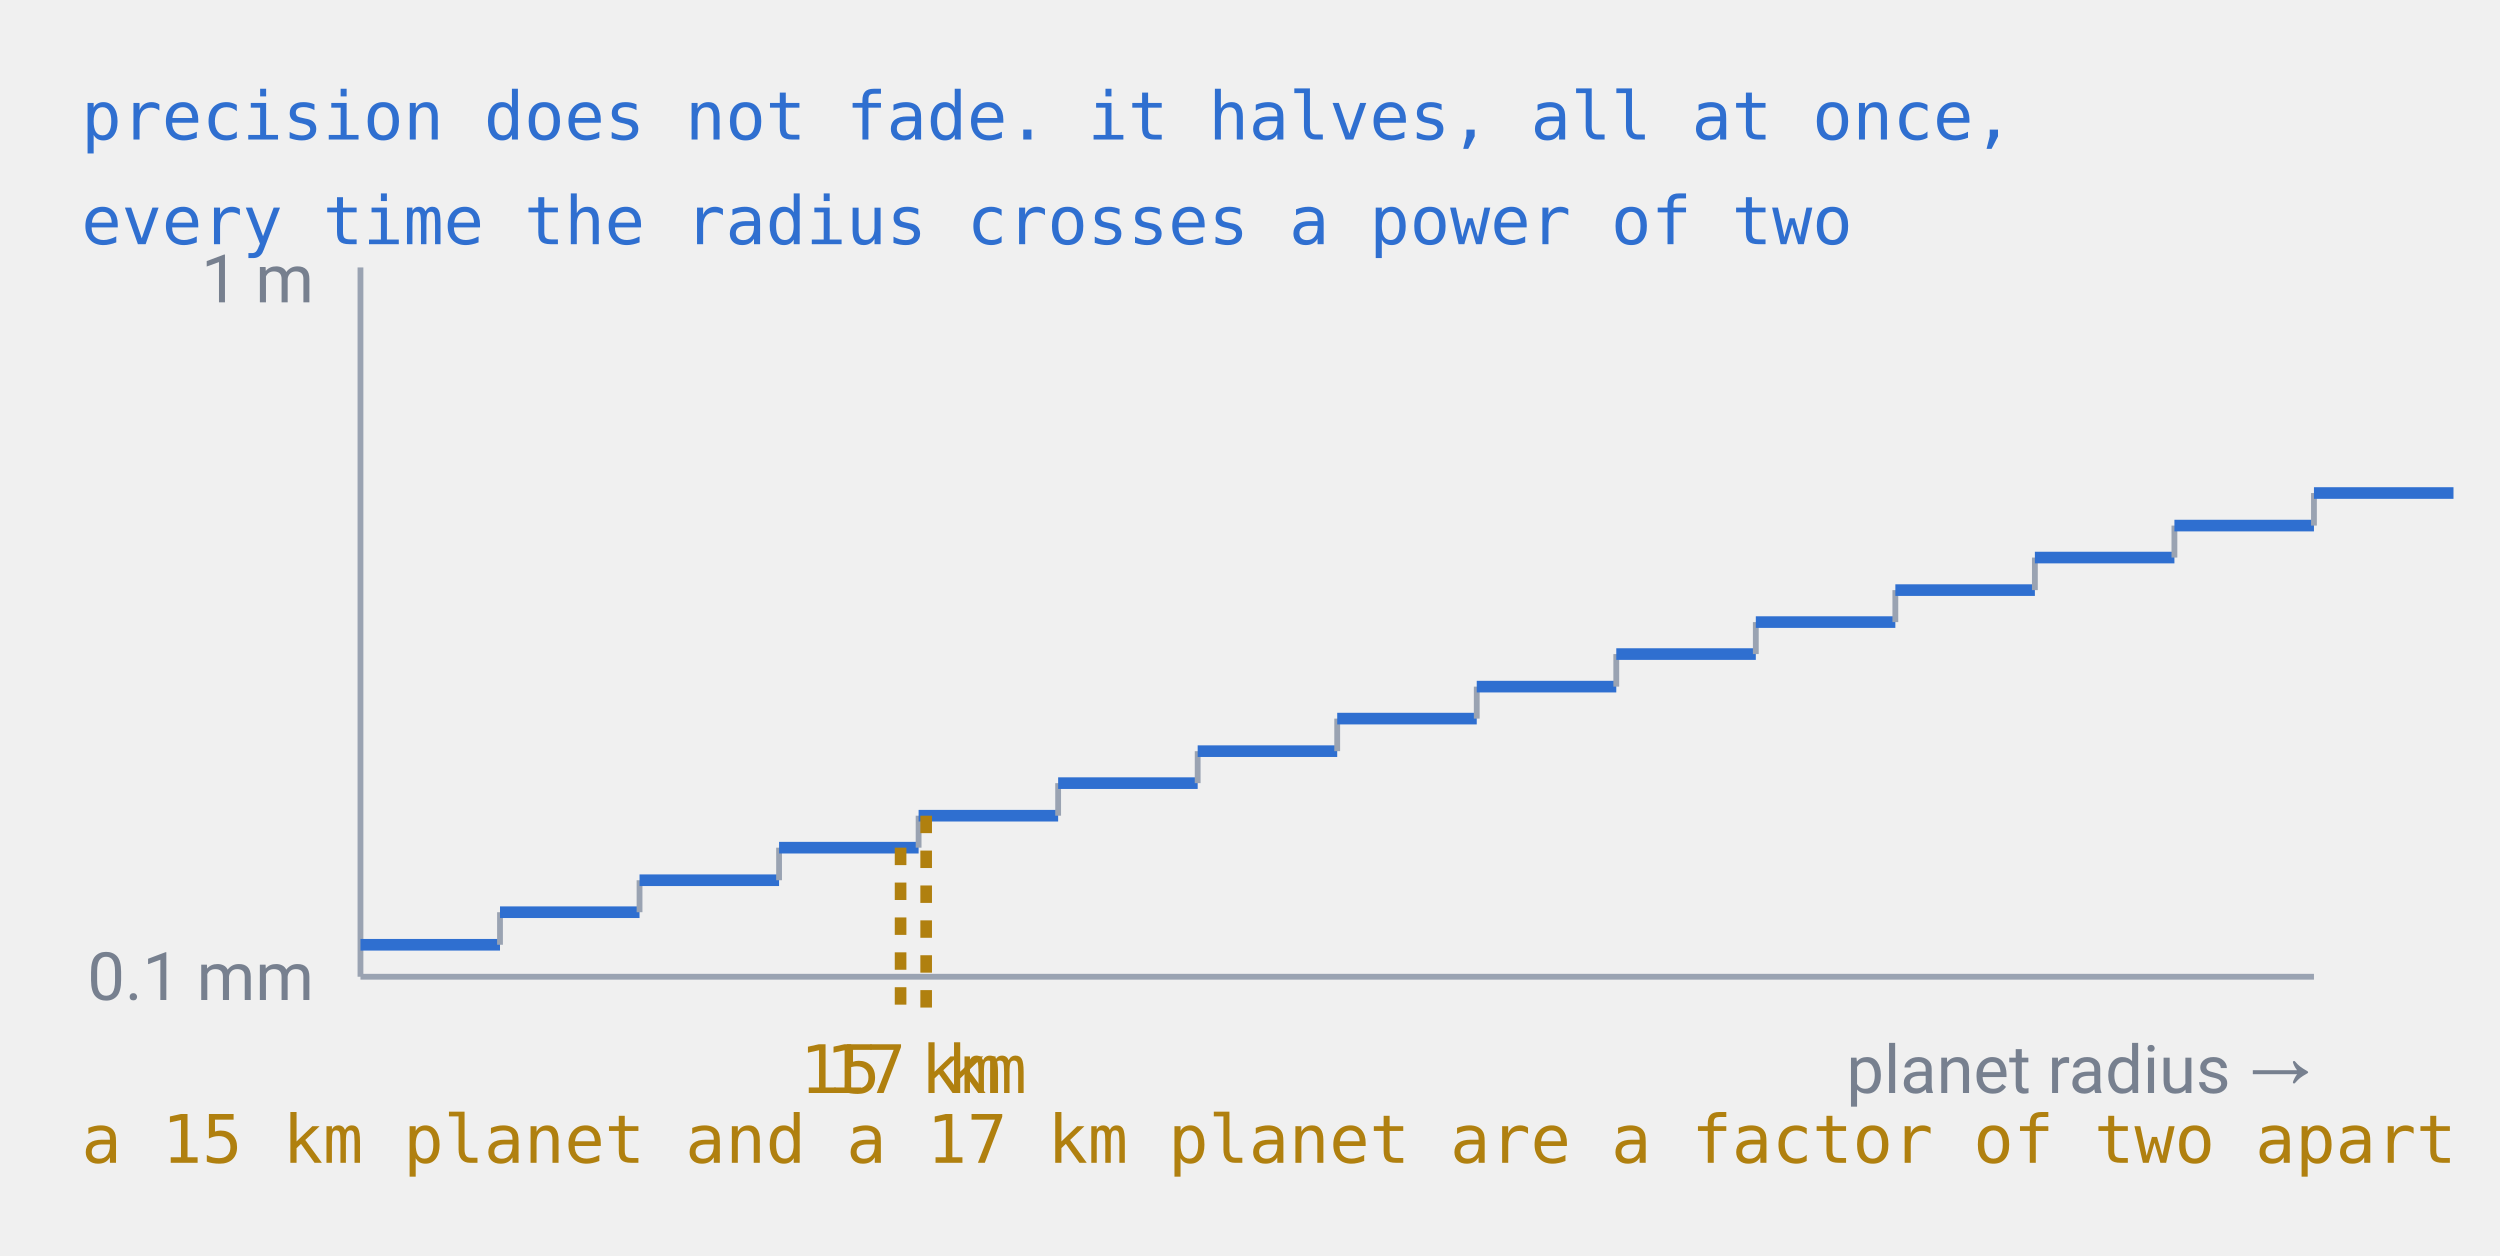
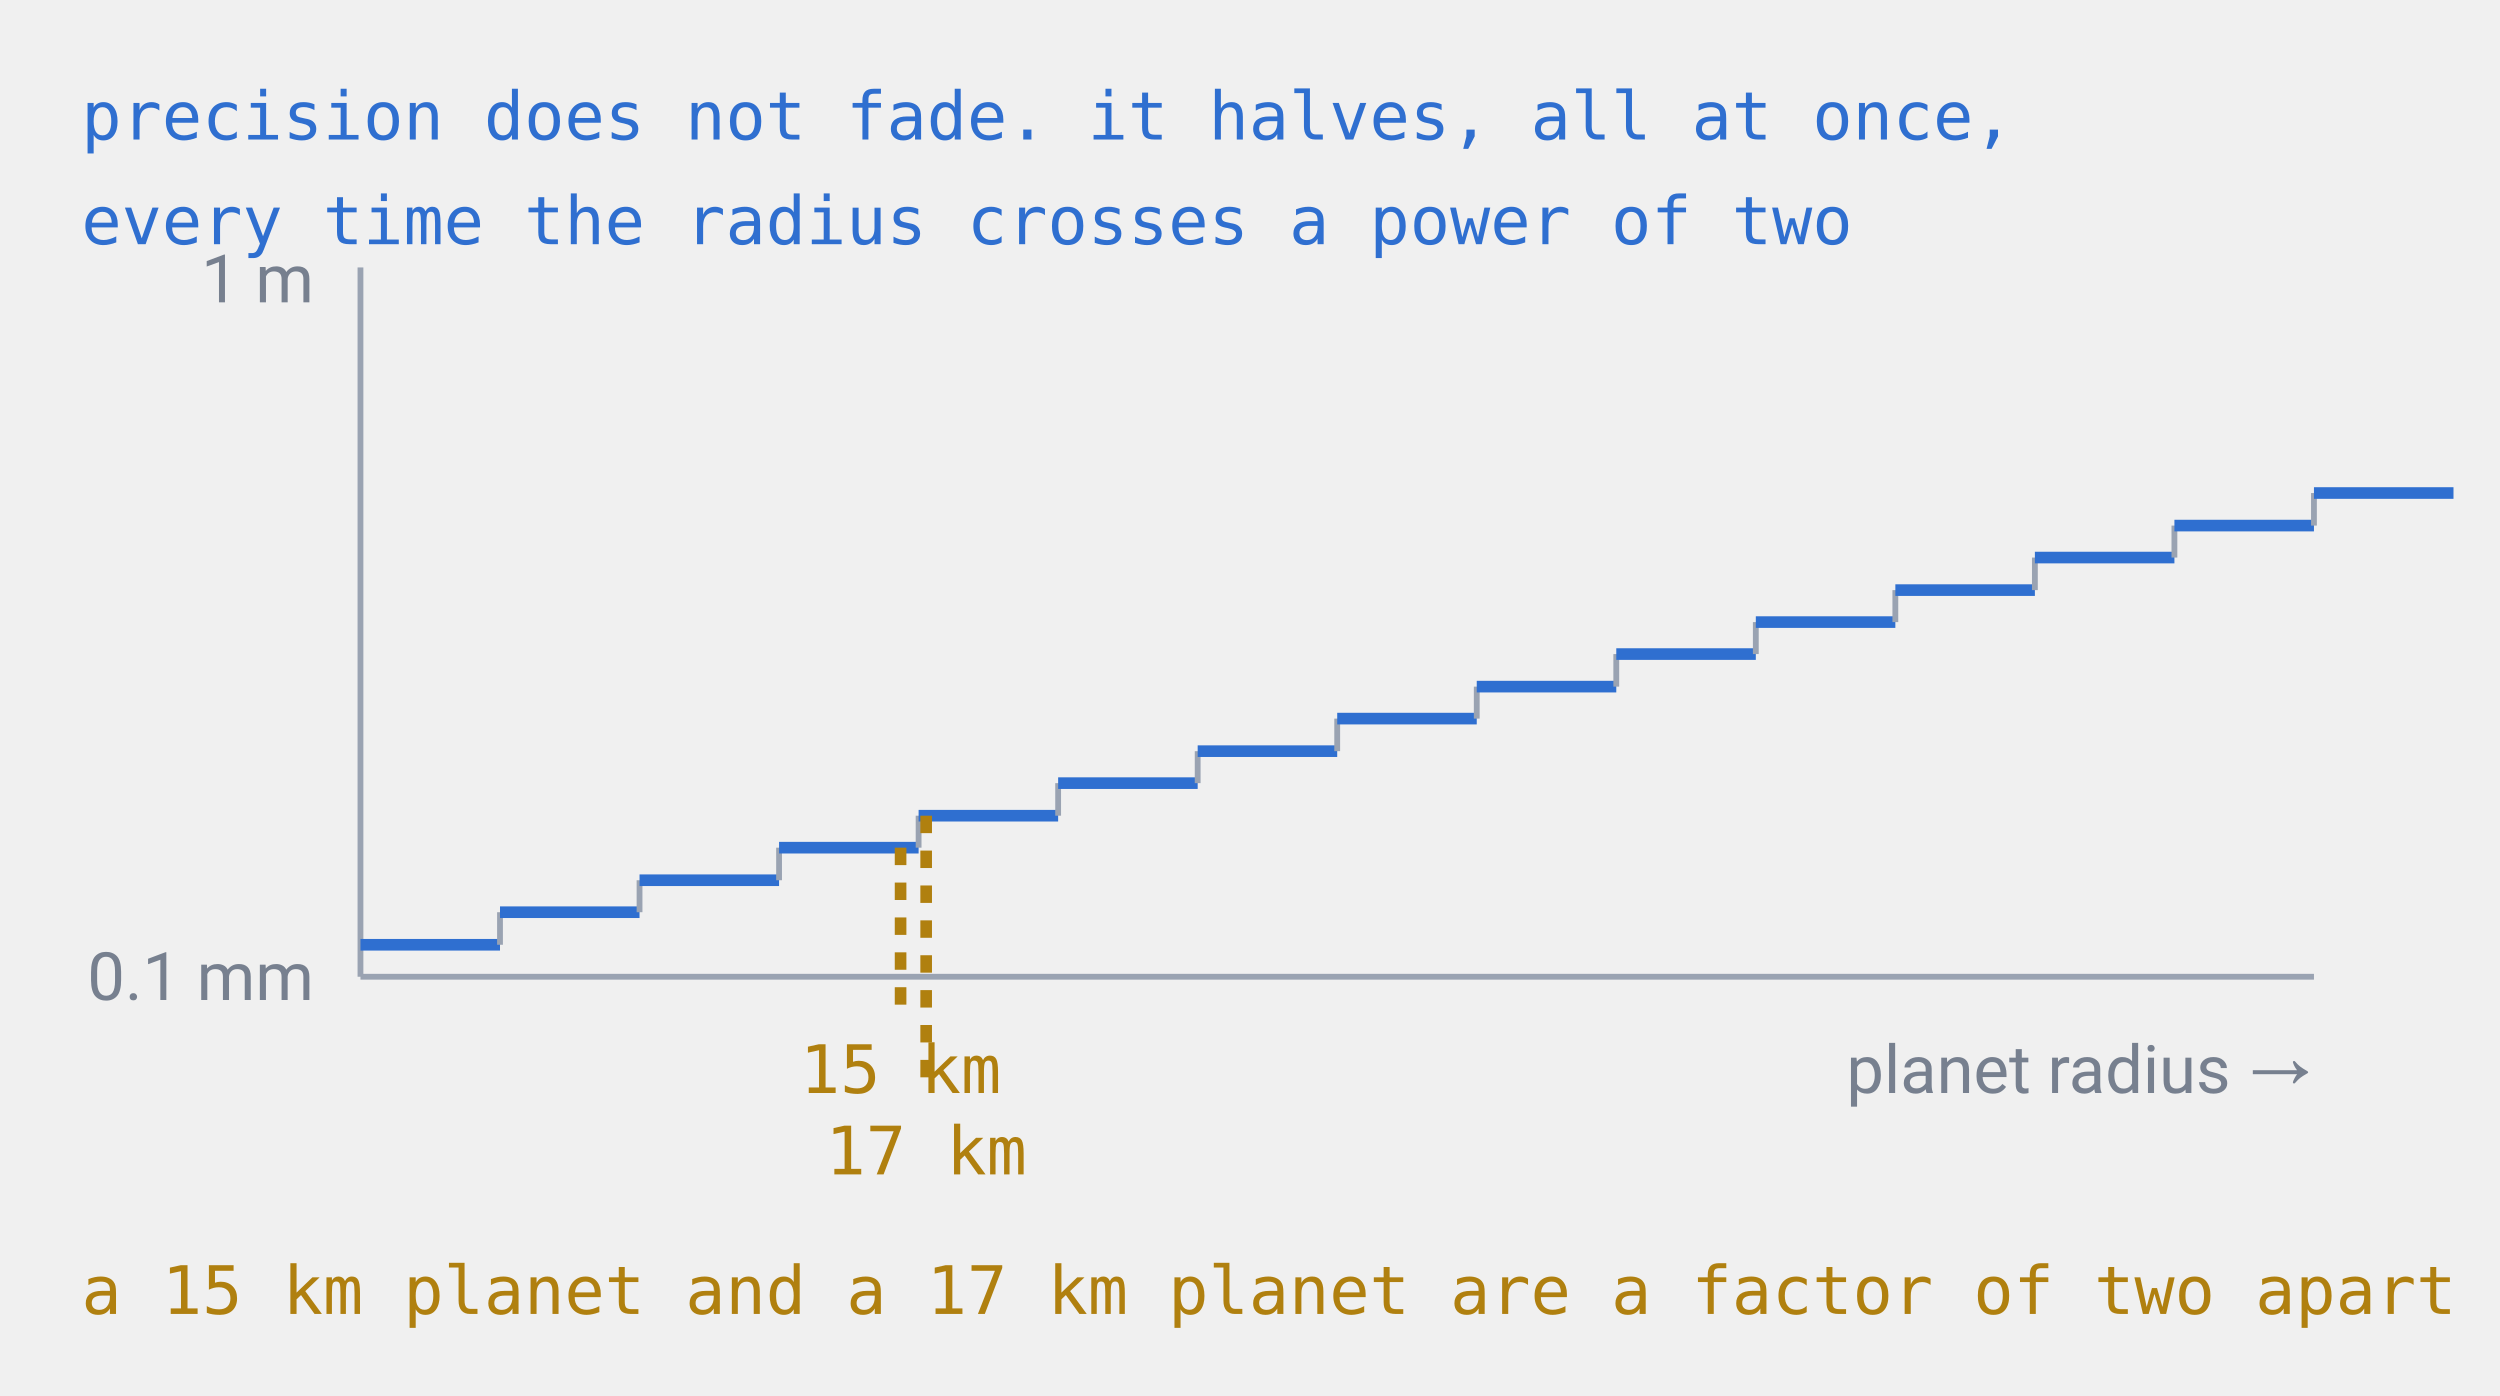
- <svg xmlns="http://www.w3.org/2000/svg" viewBox="0 0 430 216" width="430" height="216">
+ <svg xmlns="http://www.w3.org/2000/svg" viewBox="0 0 430 240" width="430" height="240">
  <style>
  .cf-l{stroke:#9aa3b2;fill:none;stroke-width:1}
  .cf-m{stroke:#48505f;fill:none;stroke-width:1.5}
  .cf-fill{fill:#eceff5;stroke:#48505f;stroke-width:1.5}
  .cf-a{stroke:#2f6fd0;fill:none;stroke-width:2}
  .cf-af{fill:#dbe5f5;stroke:#2f6fd0;stroke-width:2}
  .cf-g{stroke:#b0800f;fill:none;stroke-width:2}
  .cf-gf{fill:#f5ead0;stroke:#b0800f;stroke-width:2}
  .cf-void{fill:#ffffff;stroke:#48505f;stroke-width:1.5}
  text{font-family:ui-sans-serif,-apple-system,"Segoe UI",Roboto,Helvetica,sans-serif;font-size:12px;fill:#39404d}
  text.cf-d{fill:#77808f;font-size:11.5px}
  text.cf-c{font-family:ui-monospace,SFMono-Regular,Menlo,Consolas,monospace;font-size:11.5px;fill:#2f6fd0}
  text.cf-gd{font-family:ui-monospace,SFMono-Regular,Menlo,Consolas,monospace;font-size:11.5px;fill:#b0800f}
  text.cf-big{font-size:14px;font-weight:600}
  @media (prefers-color-scheme:dark){
    .cf-l{stroke:#5c6577} .cf-m{stroke:#aeb6c4} .cf-fill{fill:#1b2333;stroke:#aeb6c4}
    .cf-a{stroke:#6aa2f0} .cf-af{fill:#1a2942;stroke:#6aa2f0}
    .cf-g{stroke:#e0b355} .cf-gf{fill:#2a2210;stroke:#e0b355}
    .cf-void{fill:#0f141d;stroke:#aeb6c4}
    text{fill:#d3d9e4} text.cf-d{fill:#98a1b2} text.cf-c{fill:#6aa2f0} text.cf-gd{fill:#e0b355}
  }
</style>
  <path class="cf-l" d="M62 168L398.0 168M62 168L62 46.0" />
  <path class="cf-a" d="M62.0 162.5L86.0 162.5" />
  <path class="cf-l" d="M86.0 162.5L86.0 156.9" />
  <path class="cf-a" d="M86.0 156.9L110.0 156.9" />
  <path class="cf-l" d="M110.0 156.9L110.0 151.4" />
  <path class="cf-a" d="M110.0 151.4L134.0 151.4" />
  <path class="cf-l" d="M134.0 151.4L134.0 145.8" />
  <path class="cf-a" d="M134.0 145.8L158.0 145.8" />
  <path class="cf-l" d="M158.0 145.8L158.0 140.3" />
  <path class="cf-a" d="M158.0 140.3L182.0 140.3" />
  <path class="cf-l" d="M182.0 140.3L182.0 134.7" />
  <path class="cf-a" d="M182.0 134.7L206.0 134.7" />
  <path class="cf-l" d="M206.0 134.7L206.0 129.2" />
  <path class="cf-a" d="M206.0 129.2L230.0 129.2" />
  <path class="cf-l" d="M230.0 129.2L230.0 123.6" />
  <path class="cf-a" d="M230.0 123.6L254.0 123.6" />
  <path class="cf-l" d="M254.0 123.6L254.0 118.1" />
  <path class="cf-a" d="M254.0 118.1L278.0 118.1" />
  <path class="cf-l" d="M278.0 118.1L278.0 112.5" />
  <path class="cf-a" d="M278.0 112.5L302.0 112.5" />
  <path class="cf-l" d="M302.0 112.5L302.0 107.0" />
  <path class="cf-a" d="M302.0 107.0L326.0 107.0" />
  <path class="cf-l" d="M326.0 107.0L326.0 101.5" />
  <path class="cf-a" d="M326.0 101.5L350.0 101.5" />
  <path class="cf-l" d="M350.0 101.5L350.0 95.9" />
  <path class="cf-a" d="M350.0 95.9L374.0 95.9" />
  <path class="cf-l" d="M374.0 95.9L374.0 90.4" />
  <path class="cf-a" d="M374.0 90.4L398.0 90.4" />
  <path class="cf-l" d="M398.0 90.4L398.0 84.8" />
  <path class="cf-a" d="M398.0 84.8L422.0 84.8" />
  <path class="cf-g" d="M154.9 145.8L154.9 174" stroke-dasharray="3 3" />
  <text class="cf-gd" x="154.9" y="188" text-anchor="middle">15 km</text>
-   <path class="cf-g" d="M159.3 140.3L159.3 174" stroke-dasharray="3 3" />
-   <text class="cf-gd" x="159.3" y="188" text-anchor="middle">17 km</text>
+   <path class="cf-g" d="M159.3 140.3L159.3 188" stroke-dasharray="3 3" />
+   <text class="cf-gd" x="159.3" y="202" text-anchor="middle">17 km</text>
  <text class="cf-d" x="54" y="52.0" text-anchor="end">1 m</text>
  <text class="cf-d" x="54" y="172" text-anchor="end">0.1 mm</text>
  <text class="cf-d" x="398.0" y="188" text-anchor="end">planet radius →</text>
  <text class="cf-c" x="14" y="24">precision does not fade. it halves, all at once,</text>
  <text class="cf-c" x="14" y="42">every time the radius crosses a power of two</text>
-   <text class="cf-gd" x="14" y="200">a 15 km planet and a 17 km planet are a factor of two apart</text>
+   <text class="cf-gd" x="14" y="226">a 15 km planet and a 17 km planet are a factor of two apart</text>
</svg>
